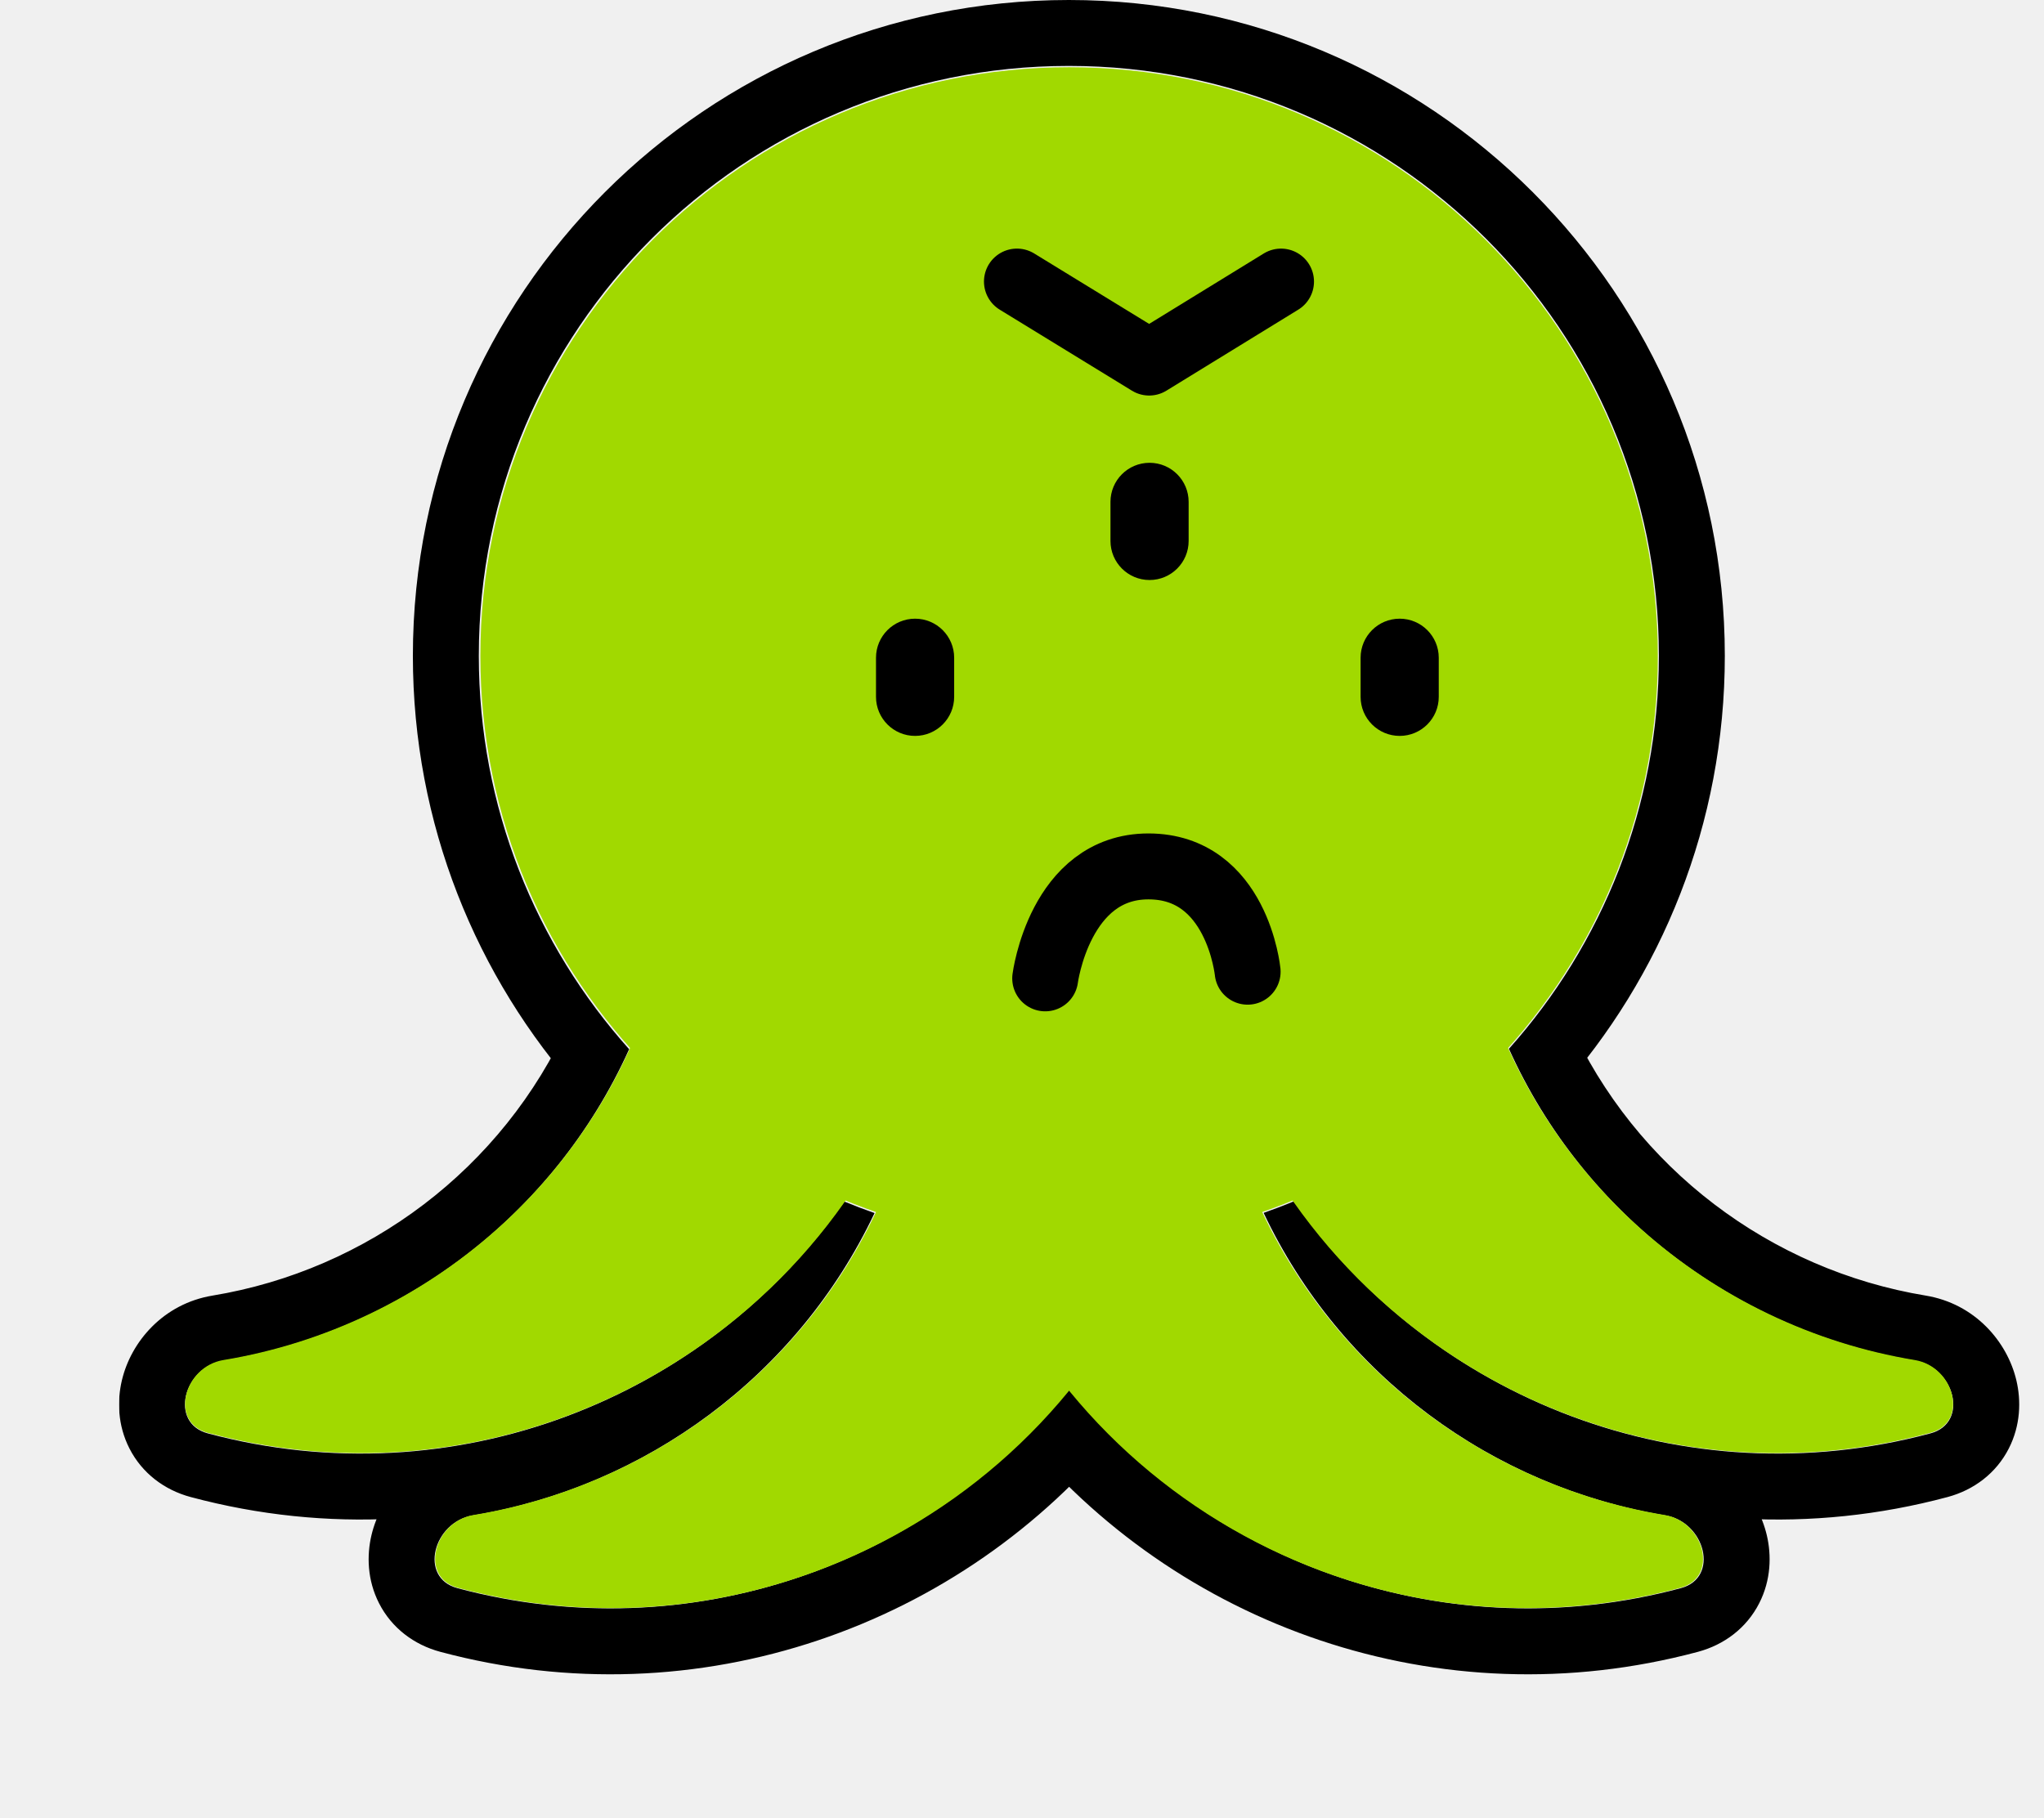
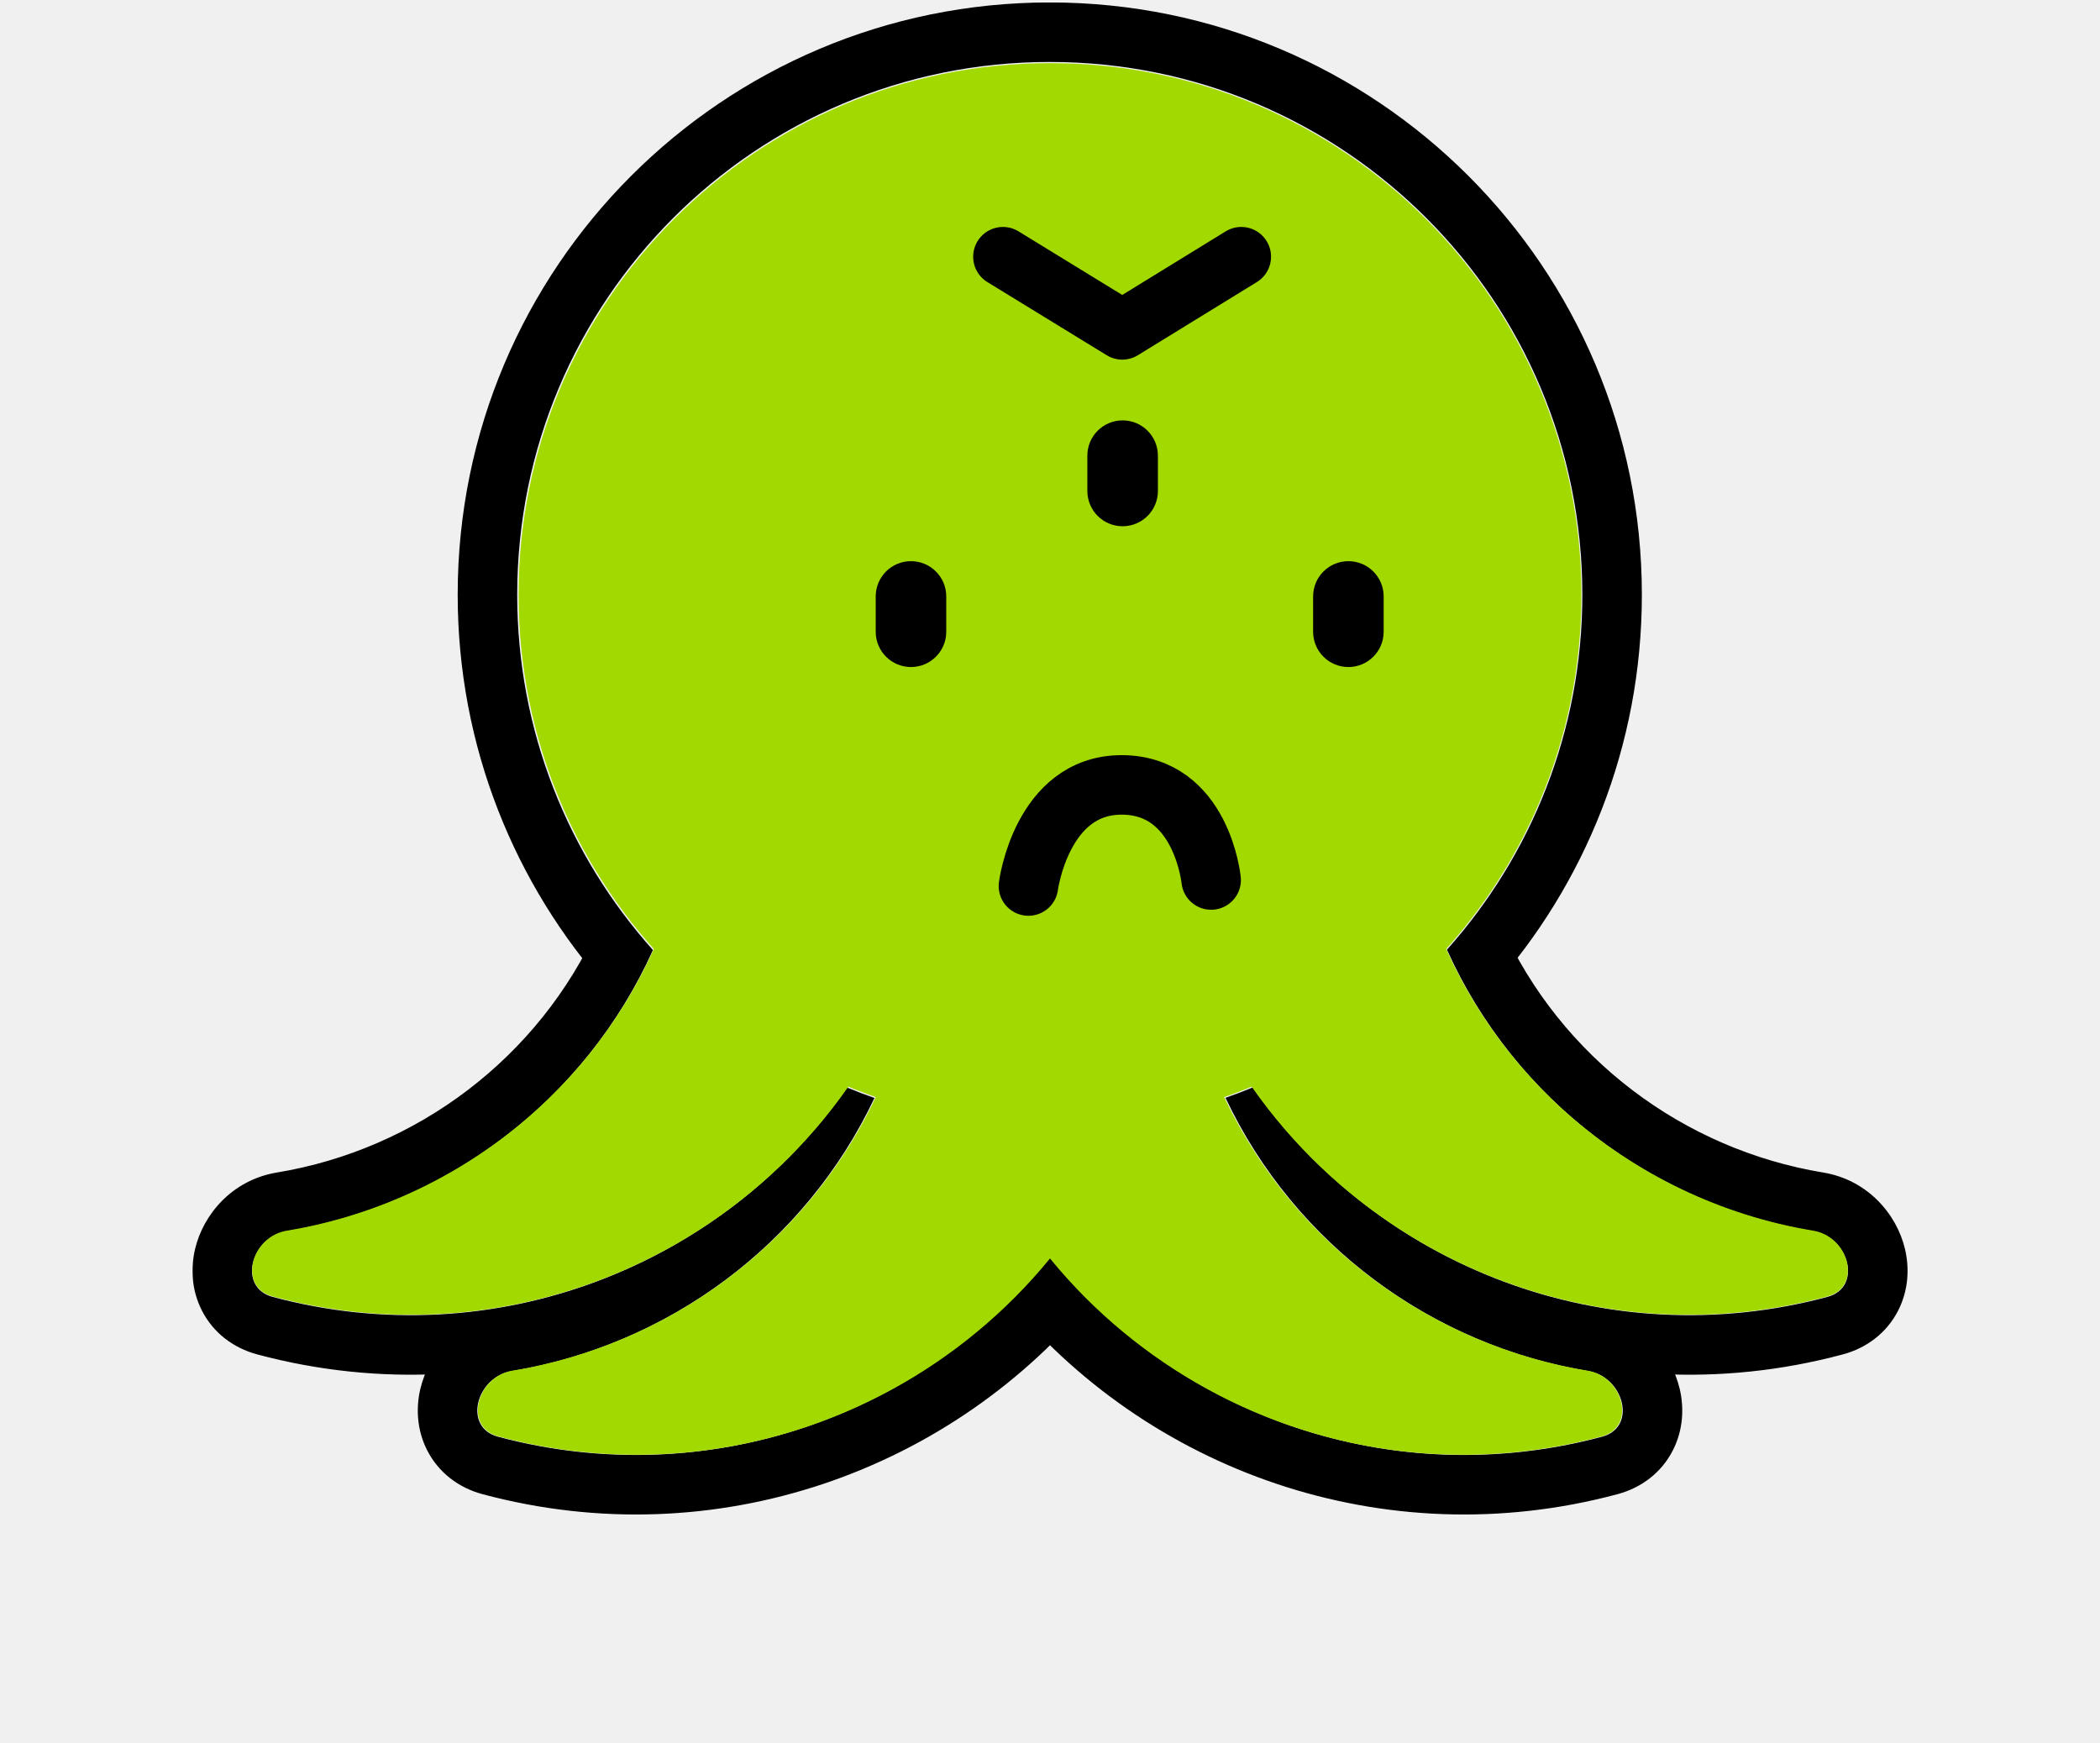
- <svg xmlns="http://www.w3.org/2000/svg" width="217" height="193" viewBox="0 0 217 193" fill="none">
-   <mask id="path-1-outside-1" maskUnits="userSpaceOnUse" x="12.638" y="0" width="202" height="178" fill="black">
-     <rect fill="white" x="12.638" width="202" height="178" />
-     <path fill-rule="evenodd" clip-rule="evenodd" d="M134.152 128.788C135.239 128.408 136.311 127.999 137.369 127.562C152.038 148.564 178.781 159.212 204.952 152.201C209.078 151.095 207.519 145.174 203.304 144.478C184.634 141.395 168.207 129.17 160.195 111.366C170.096 100.288 176.114 85.667 176.114 69.641C176.114 35.045 148.069 7 113.474 7C78.878 7 50.833 35.045 50.833 69.641C50.833 85.689 56.868 100.327 66.792 111.41C58.772 129.191 42.358 141.398 23.703 144.478C19.488 145.174 17.928 151.095 22.055 152.201C48.217 159.209 74.953 148.57 89.624 127.581C90.684 128.018 91.758 128.426 92.846 128.806C84.675 146.064 68.518 157.888 50.202 160.913C45.986 161.609 44.427 167.53 48.553 168.635C73.227 175.245 98.411 166.158 113.503 147.496C128.596 166.158 153.779 175.245 178.453 168.635C182.58 167.53 181.02 161.609 176.805 160.913C158.482 157.887 142.321 146.056 134.152 128.788Z" />
+ <svg xmlns="http://www.w3.org/2000/svg" width="247" height="205" viewBox="0 0 247 205" fill="none">
+   <ellipse cx="123.5" cy="69.953" rx="62.5" ry="62.525" fill="#A1D900" />
+   <mask id="path-2-outside-1" maskUnits="userSpaceOnUse" x="22.638" y="0.287" width="202" height="178" fill="black">
+     <rect fill="white" x="22.638" y="0.287" width="202" height="178" />
+     <path fill-rule="evenodd" clip-rule="evenodd" d="M144.144 129.125C145.231 128.745 146.305 128.336 147.364 127.899C162.031 148.907 188.775 159.556 214.948 152.54C219.074 151.434 217.515 145.512 213.299 144.817C194.627 141.736 178.2 129.51 170.189 111.701C180.093 100.617 186.114 85.988 186.114 69.952C186.114 35.343 158.069 7.287 123.474 7.287C88.878 7.287 60.833 35.343 60.833 69.952C60.833 86.01 66.87 100.656 76.798 111.745C68.779 129.53 52.364 141.739 33.708 144.817C29.492 145.512 27.932 151.434 32.059 152.54C58.224 159.554 84.96 148.913 99.63 127.918C100.69 128.355 101.765 128.764 102.854 129.143C94.684 146.408 78.526 158.235 60.206 161.258C55.991 161.953 54.431 167.875 58.558 168.981C83.23 175.595 108.411 166.51 123.503 147.848C138.596 166.51 163.776 175.595 188.449 168.981C192.576 167.875 191.016 161.953 186.801 161.258C168.475 158.234 152.311 146.4 144.144 129.125Z" />
  </mask>
-   <path d="M137.369 127.562L143.108 123.554L139.891 118.947L134.697 121.092L137.369 127.562ZM134.152 128.788L131.842 122.18L124.498 124.747L127.825 131.781L134.152 128.788ZM204.952 152.201L206.763 158.962L206.763 158.962L204.952 152.201ZM203.304 144.478L204.444 137.572L204.444 137.572L203.304 144.478ZM160.195 111.366L154.976 106.702L151.946 110.092L153.812 114.239L160.195 111.366ZM66.792 111.41L73.173 114.288L75.046 110.135L72.007 106.741L66.792 111.41ZM23.703 144.478L22.562 137.572L22.562 137.572L23.703 144.478ZM22.055 152.201L20.243 158.962L20.243 158.962L22.055 152.201ZM89.624 127.581L92.291 121.109L87.102 118.971L83.887 123.571L89.624 127.581ZM92.846 128.806L99.173 131.801L102.506 124.76L95.15 122.196L92.846 128.806ZM50.202 160.913L49.061 154.006L49.061 154.006L50.202 160.913ZM48.553 168.635L50.365 161.873L50.365 161.873L48.553 168.635ZM113.503 147.496L118.946 143.094L113.503 136.364L108.061 143.094L113.503 147.496ZM178.453 168.635L176.642 161.873L176.642 161.873L178.453 168.635ZM176.805 160.913L177.946 154.006L177.946 154.006L176.805 160.913ZM134.697 121.092C133.758 121.48 132.806 121.843 131.842 122.18L136.462 135.396C137.671 134.973 138.864 134.518 140.042 134.032L134.697 121.092ZM203.141 145.439C179.906 151.663 156.144 142.219 143.108 123.554L131.631 131.57C147.931 154.909 177.657 166.76 206.763 158.962L203.141 145.439ZM202.163 151.385C201.153 151.218 200.608 150.494 200.442 149.788C200.343 149.367 200.263 148.481 200.793 147.443C201.402 146.251 202.424 145.631 203.141 145.439L206.763 158.962C209.543 158.218 211.918 156.443 213.263 153.808C214.529 151.327 214.57 148.71 214.07 146.584C213.102 142.467 209.67 138.435 204.444 137.572L202.163 151.385ZM153.812 114.239C162.807 134.228 181.232 147.928 202.163 151.385L204.444 137.572C188.035 134.862 173.607 124.112 166.579 108.493L153.812 114.239ZM169.114 69.641C169.114 83.881 163.774 96.857 154.976 106.702L165.415 116.031C176.417 103.719 183.114 87.454 183.114 69.641H169.114ZM113.474 14C144.203 14 169.114 38.911 169.114 69.641H183.114C183.114 31.179 151.935 0 113.474 0V14ZM57.833 69.641C57.833 38.911 82.744 14 113.474 14V0C75.012 0 43.833 31.179 43.833 69.641H57.833ZM72.007 106.741C63.188 96.891 57.833 83.9 57.833 69.641H43.833C43.833 87.477 50.548 103.762 61.577 116.08L72.007 106.741ZM24.843 151.385C45.757 147.931 64.169 134.251 73.173 114.288L60.411 108.532C53.375 124.13 38.958 134.864 22.562 137.572L24.843 151.385ZM23.866 145.439C24.582 145.631 25.605 146.251 26.213 147.443C26.743 148.481 26.664 149.367 26.565 149.788C26.399 150.494 25.854 151.218 24.843 151.385L22.562 137.572C17.337 138.435 13.904 142.467 12.937 146.584C12.437 148.71 12.478 151.327 13.744 153.808C15.089 156.443 17.464 158.218 20.243 158.962L23.866 145.439ZM83.887 123.571C70.848 142.224 47.094 151.662 23.866 145.439L20.243 158.962C49.341 166.757 79.057 154.916 95.361 131.591L83.887 123.571ZM95.15 122.196C94.185 121.859 93.231 121.497 92.291 121.109L86.957 134.053C88.136 134.539 89.331 134.993 90.542 135.415L95.15 122.196ZM51.342 167.819C71.877 164.428 89.999 151.178 99.173 131.801L86.519 125.81C79.351 140.951 65.159 151.348 49.061 154.006L51.342 167.819ZM50.365 161.873C51.081 162.065 52.103 162.685 52.712 163.878C53.242 164.916 53.163 165.801 53.063 166.222C52.898 166.928 52.353 167.652 51.342 167.819L49.061 154.006C43.835 154.869 40.403 158.902 39.435 163.018C38.935 165.145 38.976 167.761 40.242 170.242C41.587 172.878 43.962 174.652 46.742 175.397L50.365 161.873ZM108.061 143.094C94.644 159.684 72.27 167.742 50.365 161.873L46.742 175.397C74.184 182.748 102.178 172.632 118.946 151.898L108.061 143.094ZM176.642 161.873C154.737 167.742 132.363 159.684 118.946 143.094L108.061 151.898C124.829 172.632 152.822 182.748 180.265 175.397L176.642 161.873ZM175.665 167.819C174.654 167.652 174.109 166.928 173.943 166.222C173.844 165.801 173.765 164.916 174.295 163.878C174.903 162.685 175.926 162.065 176.642 161.873L180.265 175.397C183.044 174.652 185.419 172.878 186.764 170.242C188.031 167.761 188.072 165.145 187.572 163.018C186.604 158.902 183.172 154.869 177.946 154.006L175.665 167.819ZM127.825 131.781C136.995 151.168 155.122 164.427 175.665 167.819L177.946 154.006C161.842 151.347 147.646 140.944 140.48 125.794L127.825 131.781Z" fill="black" mask="url(#path-1-outside-1)" />
-   <circle cx="113.5" cy="69.642" r="62.5" fill="#A1D900" />
-   <path fill-rule="evenodd" clip-rule="evenodd" d="M100.711 98.398C100.971 96.063 99.41 93.954 97.14 93.347L78.417 88.334C75.21 87.476 72.072 89.93 71.739 93.232C71.43 96.295 70.871 99.373 70.047 102.444C63.996 125.004 45.364 140.836 23.723 144.414C19.5 145.112 17.938 151.043 22.072 152.15V152.15C55.547 161.111 89.962 141.243 98.939 107.772C99.776 104.649 100.363 101.517 100.711 98.398Z" fill="#A1D900" />
-   <path fill-rule="evenodd" clip-rule="evenodd" d="M127.261 114.856C127.521 112.521 125.96 110.412 123.69 109.804L104.966 104.792C101.76 103.934 98.622 106.387 98.289 109.689C97.98 112.752 97.421 115.831 96.597 118.901C90.546 141.461 71.913 157.294 50.273 160.871C46.05 161.57 44.488 167.501 48.622 168.607V168.607C82.097 177.568 116.512 157.7 125.489 124.23C126.326 121.106 126.913 117.974 127.261 114.856Z" fill="#A1D900" />
-   <path fill-rule="evenodd" clip-rule="evenodd" d="M126.289 98.398C126.029 96.063 127.59 93.954 129.86 93.347L148.583 88.334C151.79 87.476 154.928 89.93 155.261 93.232C155.57 96.295 156.129 99.373 156.953 102.444C163.004 125.004 181.636 140.836 203.277 144.414C207.5 145.112 209.062 151.043 204.928 152.15V152.15C171.453 161.111 137.038 141.243 128.061 107.772C127.223 104.649 126.637 101.517 126.289 98.398Z" fill="#A1D900" />
-   <path fill-rule="evenodd" clip-rule="evenodd" d="M99.739 114.856C99.479 112.521 101.04 110.412 103.31 109.804L122.034 104.792C125.24 103.934 128.378 106.387 128.711 109.689C129.02 112.752 129.579 115.831 130.403 118.901C136.454 141.461 155.086 157.294 176.727 160.871C180.95 161.57 182.512 167.501 178.378 168.607V168.607C144.903 177.568 110.488 157.7 101.511 124.23C100.674 121.106 100.087 117.974 99.739 114.856Z" fill="#A1D900" />
-   <rect width="8.298" height="12.447" rx="4.149" transform="matrix(-1 0 0 1 101.298 65.6943)" fill="black" />
-   <rect width="8.298" height="12.447" rx="4.149" transform="matrix(-1 0 0 1 152.745 65.6943)" fill="black" />
-   <rect width="8.298" height="12.447" rx="4.149" transform="matrix(-1 0 0 1 126.191 49.1416)" fill="black" />
-   <path d="M132.454 103.18C132.454 103.18 131.349 91.999 121.924 91.999C112.5 91.999 110.963 103.887 110.963 103.887" stroke="black" stroke-width="7" stroke-linecap="round" stroke-linejoin="round" />
-   <path d="M135.999 29.898L122 38.5L107.963 29.897" stroke="black" stroke-width="7" stroke-linecap="round" stroke-linejoin="round" />
+   <path d="M147.364 127.899L153.103 123.891L149.886 119.283L144.691 121.429L147.364 127.899ZM144.144 129.125L141.834 122.517L134.491 125.084L137.816 132.117L144.144 129.125ZM214.948 152.54L216.76 159.302L216.76 159.302L214.948 152.54ZM213.299 144.817L214.439 137.91L214.439 137.91L213.299 144.817ZM170.189 111.701L164.969 107.037L161.94 110.426L163.805 114.573L170.189 111.701ZM76.798 111.745L83.179 114.622L85.051 110.47L82.013 107.076L76.798 111.745ZM33.708 144.817L34.847 151.724L34.847 151.724L33.708 144.817ZM32.059 152.54L30.247 159.302L30.247 159.302L32.059 152.54ZM99.63 127.918L102.297 121.446L97.107 119.307L93.892 123.908L99.63 127.918ZM102.854 129.143L109.181 132.137L112.513 125.097L105.158 122.533L102.854 129.143ZM60.206 161.258L61.346 168.164L61.346 168.164L60.206 161.258ZM58.558 168.981L60.37 162.22L60.37 162.22L58.558 168.981ZM123.503 147.848L128.946 143.446L123.503 136.716L118.061 143.446L123.503 147.848ZM188.449 168.981L190.261 175.742L190.261 175.742L188.449 168.981ZM186.801 161.258L187.94 154.351L187.94 154.351L186.801 161.258ZM144.691 121.429C143.752 121.817 142.799 122.18 141.834 122.517L146.454 135.733C147.664 135.31 148.858 134.855 150.036 134.369L144.691 121.429ZM213.135 145.779C189.9 152.007 166.138 142.562 153.103 123.891L141.624 131.906C157.924 155.252 187.651 167.104 216.76 159.302L213.135 145.779ZM212.16 151.724C211.148 151.557 210.603 150.832 210.438 150.127C210.339 149.706 210.259 148.821 210.789 147.783C211.397 146.591 212.419 145.971 213.135 145.779L216.76 159.302C219.54 158.557 221.914 156.782 223.259 154.147C224.525 151.666 224.566 149.049 224.066 146.923C223.098 142.806 219.665 138.773 214.439 137.91L212.16 151.724ZM163.805 114.573C172.8 134.567 191.226 148.27 212.16 151.724L214.439 137.91C198.029 135.203 183.601 124.452 176.573 108.829L163.805 114.573ZM179.114 69.952C179.114 84.202 173.771 97.187 164.969 107.037L175.409 116.365C186.415 104.048 193.114 87.774 193.114 69.952H179.114ZM123.474 14.287C154.2 14.287 179.114 39.206 179.114 69.952H193.114C193.114 31.48 161.938 0.287 123.474 0.287V14.287ZM67.833 69.952C67.833 39.206 92.747 14.287 123.474 14.287V0.287C85.01 0.287 53.833 31.48 53.833 69.952H67.833ZM82.013 107.076C73.19 97.221 67.833 84.221 67.833 69.952H53.833C53.833 87.798 60.55 104.092 71.582 116.414L82.013 107.076ZM34.847 151.724C55.764 148.273 74.176 134.59 83.179 114.622L70.416 108.868C63.382 124.47 48.964 135.205 32.568 137.91L34.847 151.724ZM33.871 145.779C34.588 145.971 35.61 146.591 36.218 147.783C36.748 148.821 36.668 149.706 36.569 150.127C36.403 150.832 35.858 151.557 34.847 151.724L32.568 137.91C27.341 138.773 23.909 142.806 22.941 146.923C22.441 149.049 22.482 151.666 23.748 154.147C25.093 156.782 27.467 158.557 30.247 159.302L33.871 145.779ZM93.892 123.908C80.854 142.567 57.1 152.005 33.871 145.779L30.247 159.302C59.347 167.102 89.065 155.259 105.368 131.927L93.892 123.908ZM105.158 122.533C104.192 122.196 103.238 121.834 102.297 121.446L96.963 134.39C98.142 134.876 99.338 135.331 100.55 135.753L105.158 122.533ZM61.346 168.164C81.885 164.775 100.009 151.521 109.181 132.137L96.527 126.149C89.36 141.296 75.166 151.695 59.067 154.351L61.346 168.164ZM60.37 162.22C61.086 162.412 62.108 163.032 62.717 164.224C63.246 165.261 63.167 166.147 63.068 166.568C62.902 167.273 62.357 167.997 61.346 168.164L59.067 154.351C53.84 155.213 50.407 159.247 49.439 163.363C48.939 165.49 48.98 168.107 50.246 170.587C51.591 173.223 53.966 174.997 56.745 175.742L60.37 162.22ZM118.061 143.446C104.644 160.036 82.274 168.091 60.37 162.22L56.745 175.742C84.187 183.098 112.178 172.984 128.946 152.249L118.061 143.446ZM186.637 162.22C164.733 168.091 142.363 160.036 128.946 143.446L118.061 152.249C134.829 172.984 162.82 183.098 190.261 175.742L186.637 162.22ZM185.661 168.164C184.65 167.997 184.105 167.273 183.939 166.568C183.84 166.147 183.761 165.261 184.29 164.224C184.899 163.032 185.921 162.412 186.637 162.22L190.261 175.742C193.041 174.997 195.416 173.223 196.76 170.587C198.026 168.107 198.067 165.49 197.567 163.363C196.6 159.247 193.167 155.213 187.94 154.351L185.661 168.164ZM137.816 132.117C146.985 151.512 165.114 164.774 185.661 168.164L187.94 154.351C171.835 151.694 157.637 141.288 150.473 126.133L137.816 132.117Z" fill="black" mask="url(#path-2-outside-1)" />
+   <path fill-rule="evenodd" clip-rule="evenodd" d="M110.716 98.715C110.976 96.38 109.415 94.271 107.145 93.663L88.423 88.648C85.216 87.789 82.078 90.243 81.746 93.546C81.437 96.615 80.878 99.698 80.053 102.774C74.005 125.342 55.371 141.177 33.728 144.752C29.505 145.45 27.942 151.382 32.077 152.489V152.489C65.554 161.456 99.969 141.584 108.943 108.103C109.782 104.975 110.369 101.838 110.716 98.715Z" fill="#A1D900" />
+   <path fill-rule="evenodd" clip-rule="evenodd" d="M137.266 115.179C137.526 112.844 135.964 110.736 133.695 110.128L114.972 105.112C111.766 104.253 108.627 106.708 108.295 110.011C107.987 113.079 107.428 116.163 106.603 119.238C100.555 141.806 81.921 157.642 60.278 161.217C56.054 161.914 54.492 167.846 58.626 168.954V168.954C92.104 177.921 126.519 158.048 135.493 124.567C136.332 121.439 136.918 118.302 137.266 115.179Z" fill="#A1D900" />
+   <path fill-rule="evenodd" clip-rule="evenodd" d="M136.284 98.715C136.024 96.38 137.585 94.271 139.855 93.663L158.577 88.648C161.784 87.789 164.922 90.243 165.254 93.546C165.563 96.615 166.122 99.698 166.947 102.774C172.995 125.342 191.629 141.177 213.272 144.752C217.495 145.45 219.058 151.382 214.923 152.489V152.489C181.446 161.456 147.031 141.584 138.057 108.103C137.218 104.975 136.631 101.838 136.284 98.715Z" fill="#A1D900" />
+   <path fill-rule="evenodd" clip-rule="evenodd" d="M109.734 115.179C109.474 112.844 111.036 110.736 113.305 110.128L132.028 105.112C135.234 104.253 138.373 106.708 138.705 110.011C139.013 113.079 139.572 116.163 140.397 119.238C146.445 141.806 165.079 157.642 186.722 161.217C190.946 161.914 192.508 167.846 188.374 168.954V168.954C154.896 177.921 120.481 158.048 111.507 124.567C110.668 121.439 110.082 118.302 109.734 115.179Z" fill="#A1D900" />
+   <rect width="8.298" height="12.452" rx="4.149" transform="matrix(-1 0 0 1 111.298 66.0039)" fill="black" />
+   <rect width="8.298" height="12.452" rx="4.149" transform="matrix(-1 0 0 1 162.745 66.0039)" fill="black" />
+   <rect width="8.298" height="12.452" rx="4.149" transform="matrix(-1 0 0 1 136.191 49.4448)" fill="black" />
+   <path d="M142.454 103.505C142.454 103.505 141.349 92.32 131.924 92.32C122.5 92.32 120.963 104.212 120.963 104.212" stroke="black" stroke-width="7" stroke-linecap="round" stroke-linejoin="round" />
+   <path d="M145.999 30.193L132 38.799L117.963 30.193" stroke="black" stroke-width="7" stroke-linecap="round" stroke-linejoin="round" />
</svg>
